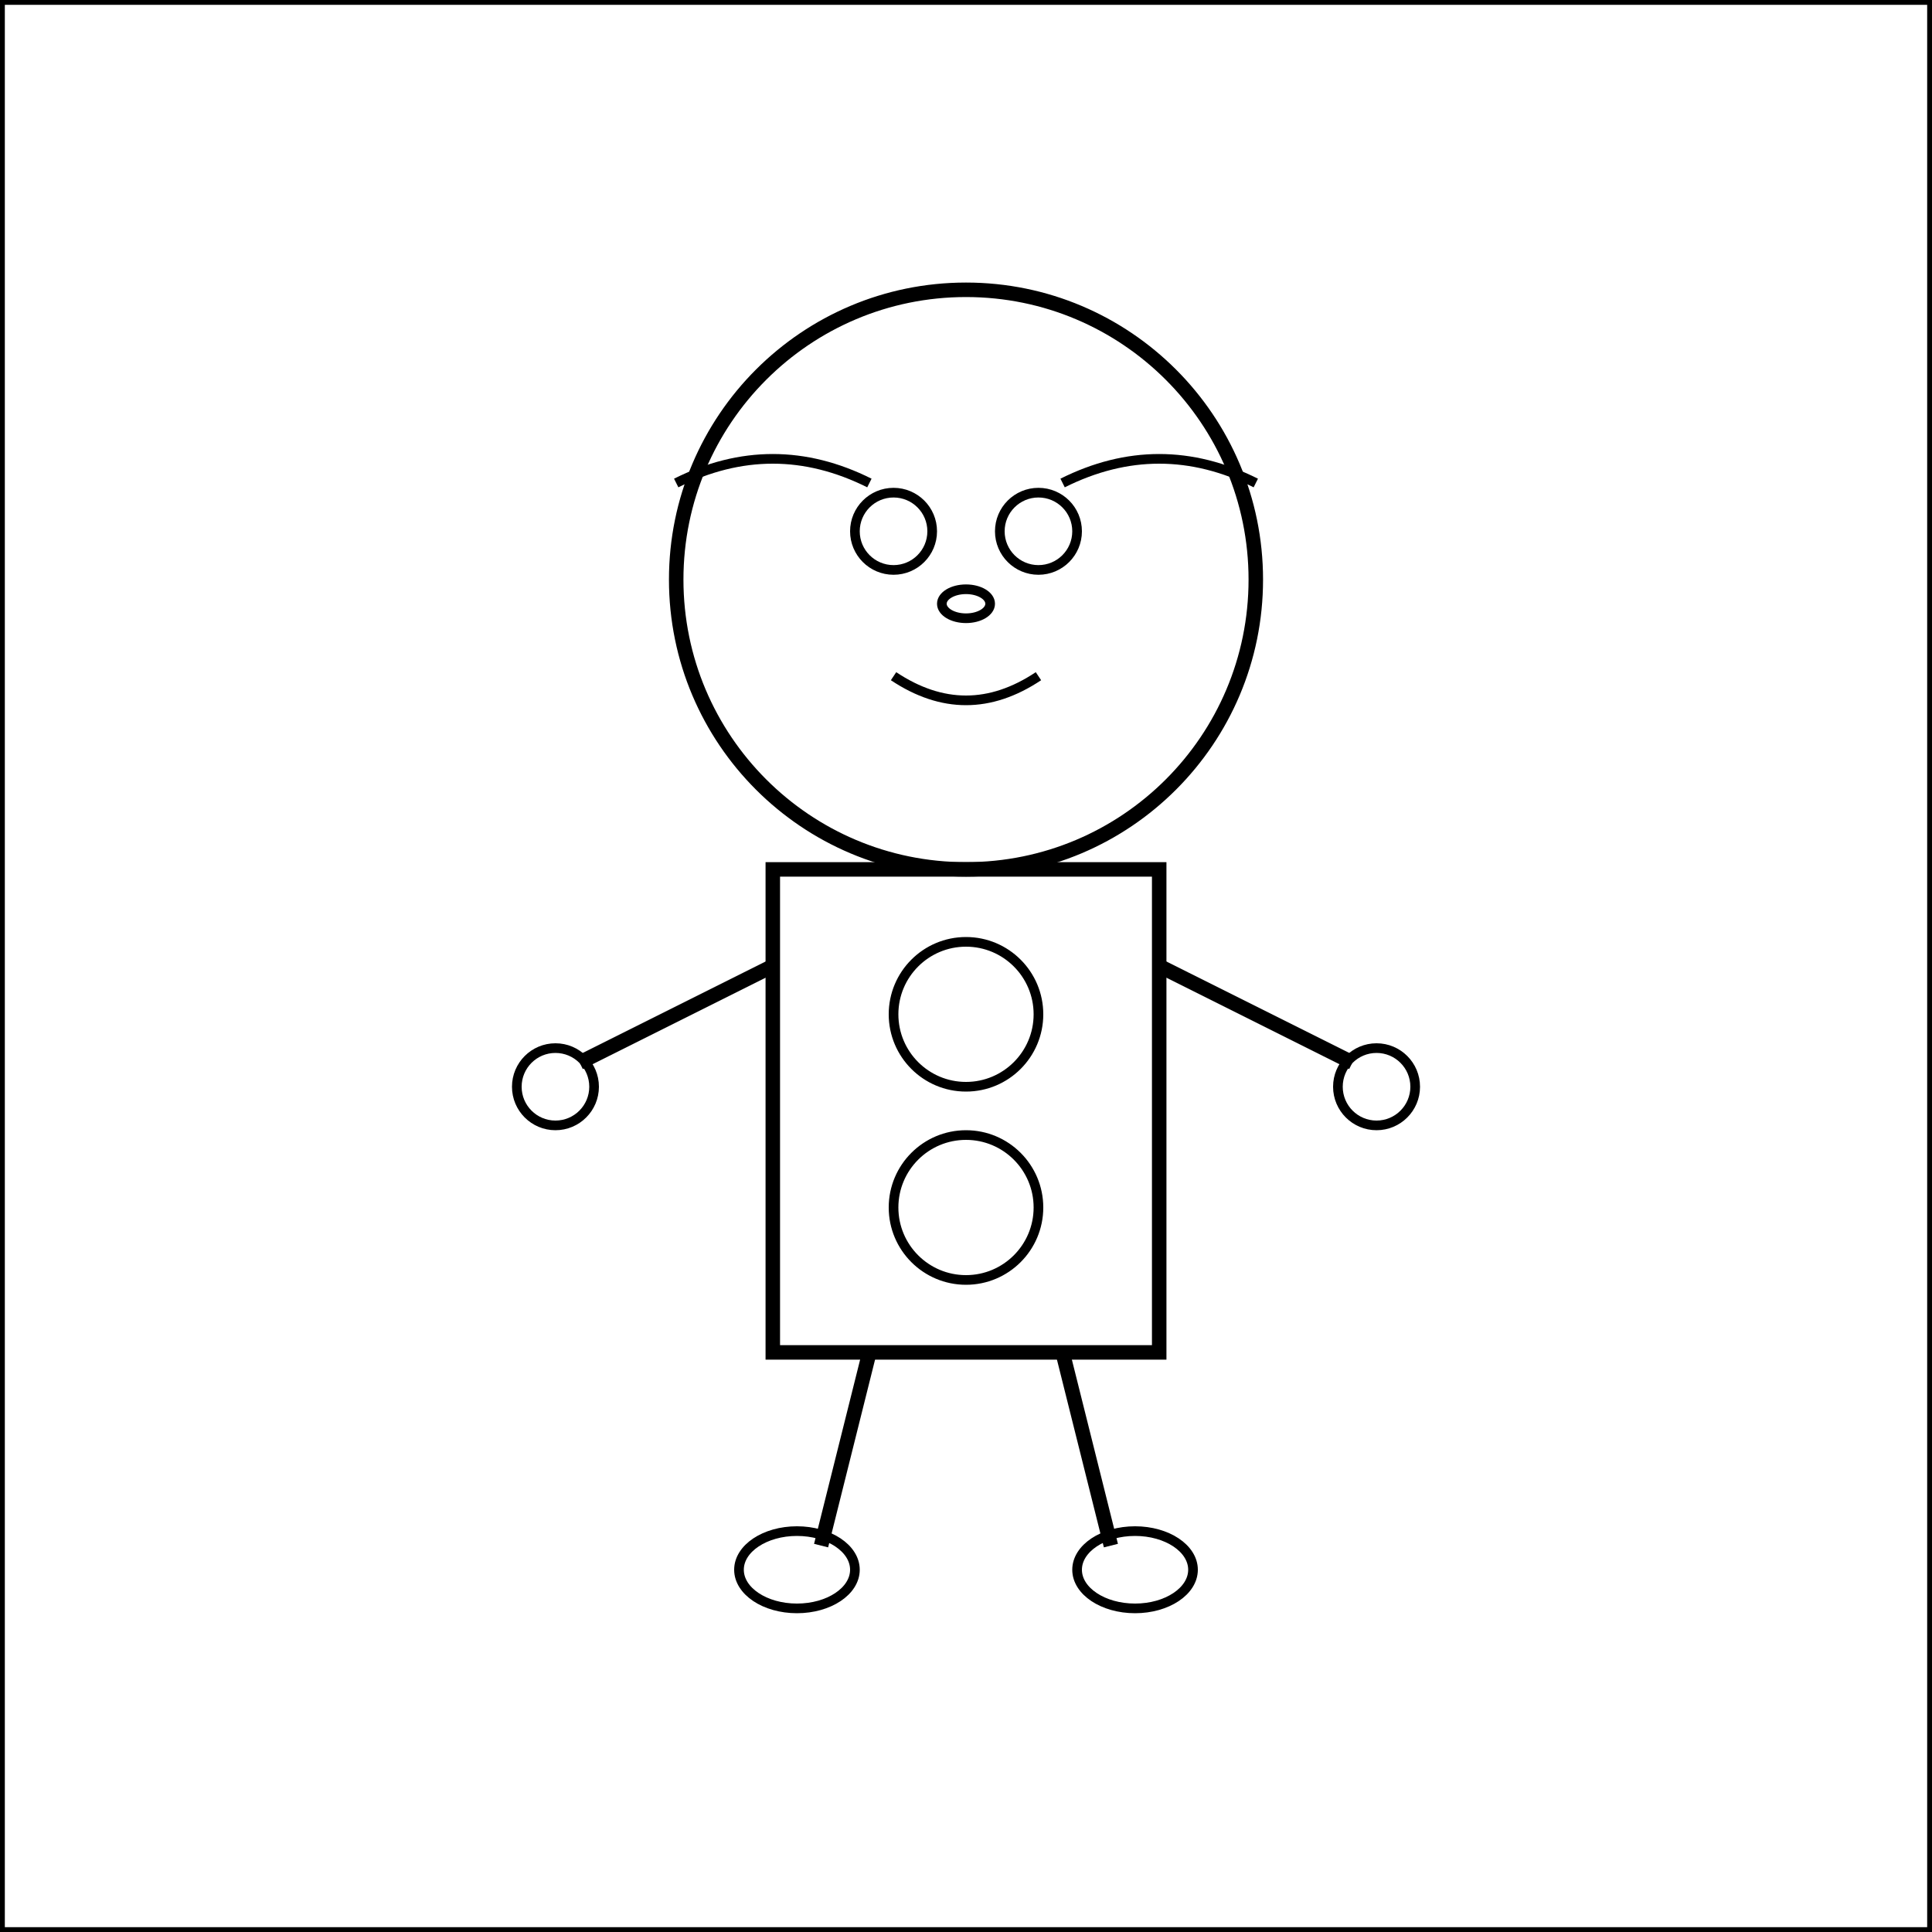
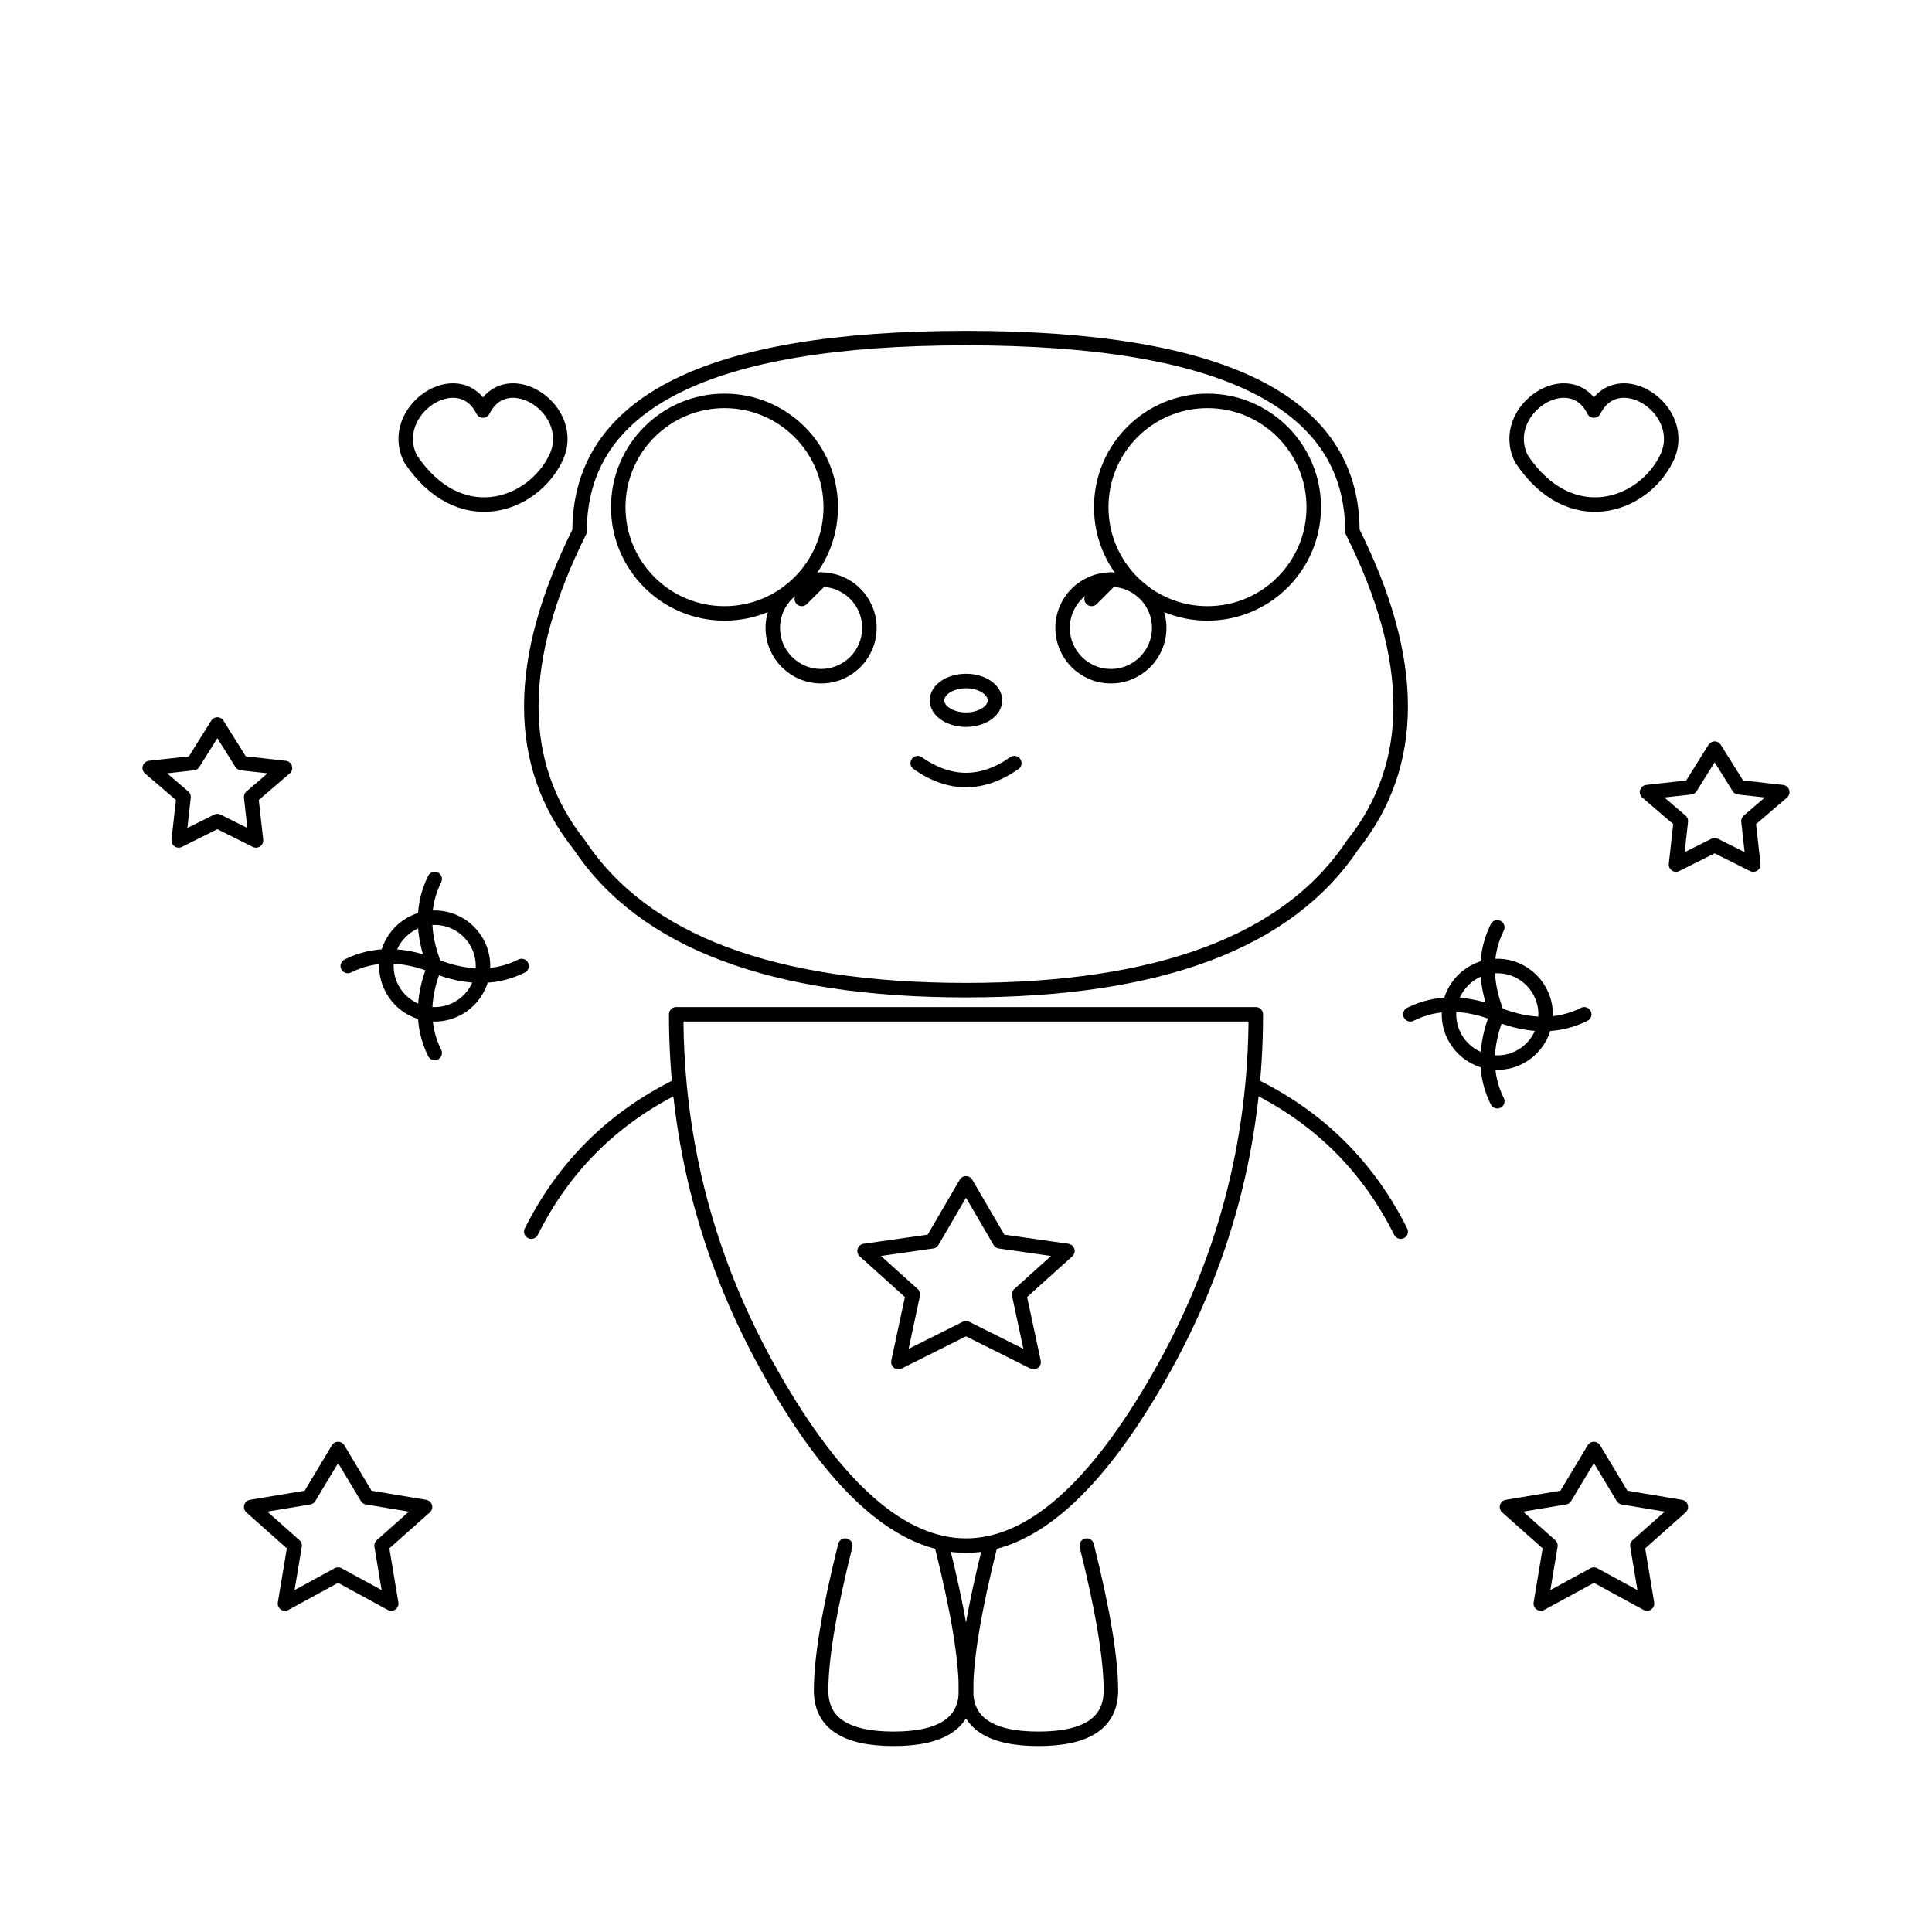
- <svg xmlns="http://www.w3.org/2000/svg" width="400" height="400">
-   <rect width="400" height="400" fill="white" stroke="black" stroke-width="2" />
-   <circle cx="200" cy="120" r="60" fill="none" stroke="black" stroke-width="3" />
-   <circle cx="185" cy="110" r="8" fill="none" stroke="black" stroke-width="2" />
-   <circle cx="215" cy="110" r="8" fill="none" stroke="black" stroke-width="2" />
-   <ellipse cx="200" cy="125" rx="5" ry="3" fill="none" stroke="black" stroke-width="2" />
-   <path d="M 185 140 Q 200 150 215 140" fill="none" stroke="black" stroke-width="2" />
-   <rect x="160" y="180" width="80" height="100" fill="none" stroke="black" stroke-width="3" />
-   <line x1="160" y1="200" x2="120" y2="220" stroke="black" stroke-width="3" />
-   <line x1="240" y1="200" x2="280" y2="220" stroke="black" stroke-width="3" />
-   <circle cx="115" cy="225" r="8" fill="none" stroke="black" stroke-width="2" />
-   <circle cx="285" cy="225" r="8" fill="none" stroke="black" stroke-width="2" />
-   <line x1="180" y1="280" x2="170" y2="320" stroke="black" stroke-width="3" />
-   <line x1="220" y1="280" x2="230" y2="320" stroke="black" stroke-width="3" />
-   <ellipse cx="165" cy="325" rx="12" ry="8" fill="none" stroke="black" stroke-width="2" />
-   <ellipse cx="235" cy="325" rx="12" ry="8" fill="none" stroke="black" stroke-width="2" />
-   <circle cx="200" cy="210" r="15" fill="none" stroke="black" stroke-width="2" />
-   <circle cx="200" cy="250" r="15" fill="none" stroke="black" stroke-width="2" />
-   <path d="M 140 100 Q 160 90 180 100" fill="none" stroke="black" stroke-width="2" />
-   <path d="M 220 100 Q 240 90 260 100" fill="none" stroke="black" stroke-width="2" />
+ <svg xmlns="http://www.w3.org/2000/svg" width="400" height="400" viewBox="0 0 400 400">
+   <rect width="400" height="400" fill="white" />
+   <g stroke="#000" stroke-width="3" fill="none" stroke-linecap="round" stroke-linejoin="round">
+     <circle cx="150" cy="105" r="22" />
+     <circle cx="250" cy="105" r="22" />
+     <path d="M120 110 Q120 70 200 70 Q280 70 280 110 Q300 150 280 175 Q260 205 200 205 Q140 205 120 175 Q100 150 120 110 Z" />
+     <circle cx="170" cy="130" r="10" />
+     <circle cx="230" cy="130" r="10" />
+     <path d="M166 124 l4 -4" />
+     <path d="M226 124 l4 -4" />
+     <ellipse cx="200" cy="145" rx="6" ry="4" />
+     <path d="M190 158 Q200 165 210 158" />
+     <path d="M140 210 Q140 250 160 285 Q180 320 200 320 Q220 320 240 285 Q260 250 260 210 Z" />
+     <path d="M140 225 Q120 235 110 255" />
+     <path d="M260 225 Q280 235 290 255" />
+     <path d="M175 320 Q170 340 170 350 Q170 360 185 360 Q200 360 200 350 Q200 340 195 320" />
+     <path d="M205 320 Q200 340 200 350 Q200 360 215 360 Q230 360 230 350 Q230 340 225 320" />
+     <path d="M200 245 l7 12 l14 2 l-10 9 l3 14 l-14 -7 l-14 7 l3 -14 l-10 -9 l14 -2 Z" />
+     <path d="M85 95 C80 85 95 75 100 85 C105 75 120 85 115 95 C110 105 95 110 85 95 Z" />
+     <path d="M315 95 C310 85 325 75 330 85 C335 75 350 85 345 95 C340 105 325 110 315 95 Z" />
+     <path d="M70 300 l6 10 l12 2 l-9 8 l2 12 l-11 -6 l-11 6 l2 -12 l-9 -8 l12 -2 Z" />
+     <path d="M330 300 l6 10 l12 2 l-9 8 l2 12 l-11 -6 l-11 6 l2 -12 l-9 -8 l12 -2 Z" />
+     <circle cx="90" cy="200" r="10" />
+     <path d="M90 182 Q86 190 90 200" />
+     <path d="M72 200 Q80 196 90 200" />
+     <path d="M90 218 Q86 210 90 200" />
+     <path d="M108 200 Q100 204 90 200" />
+     <circle cx="310" cy="210" r="10" />
+     <path d="M310 192 Q306 200 310 210" />
+     <path d="M292 210 Q300 206 310 210" />
+     <path d="M310 228 Q306 220 310 210" />
+     <path d="M328 210 Q320 214 310 210" />
+     <path d="M45 150 l5 8 l9 1 l-7 6 l1 9 l-8 -4 l-8 4 l1 -9 l-7 -6 l9 -1 Z" />
+     <path d="M355 155 l5 8 l9 1 l-7 6 l1 9 l-8 -4 l-8 4 l1 -9 l-7 -6 l9 -1 Z" />
+   </g>
</svg>
